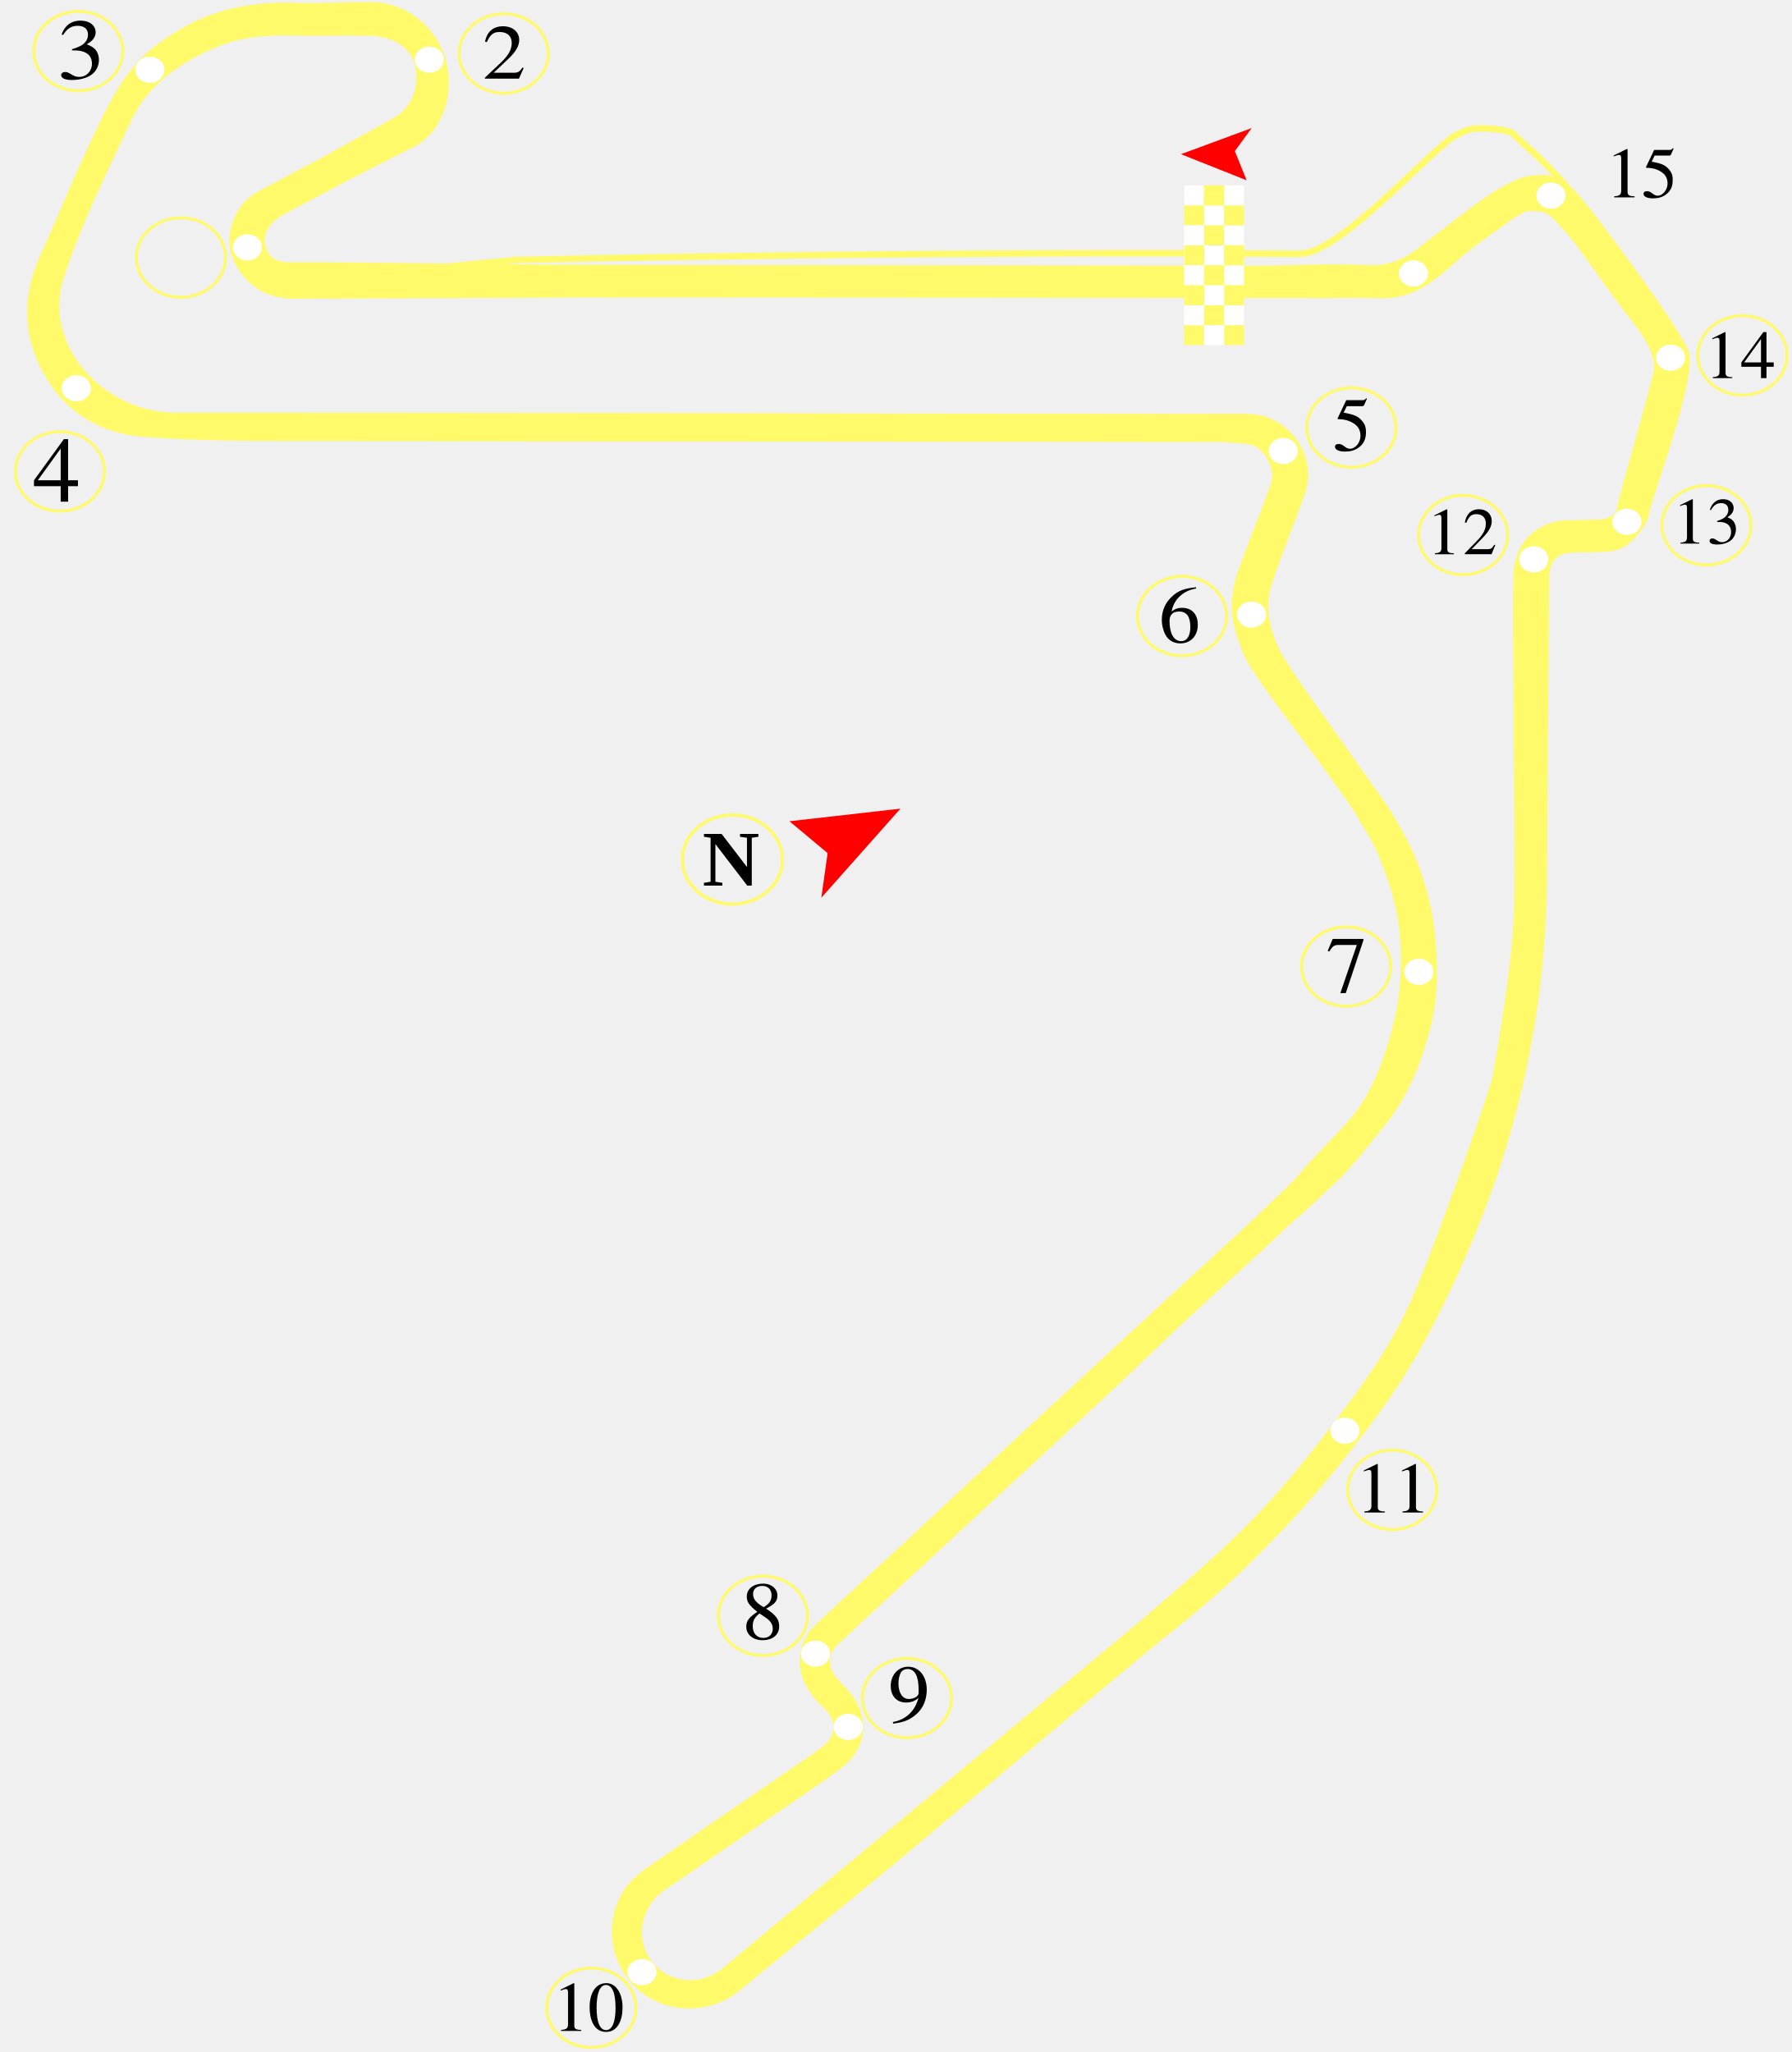
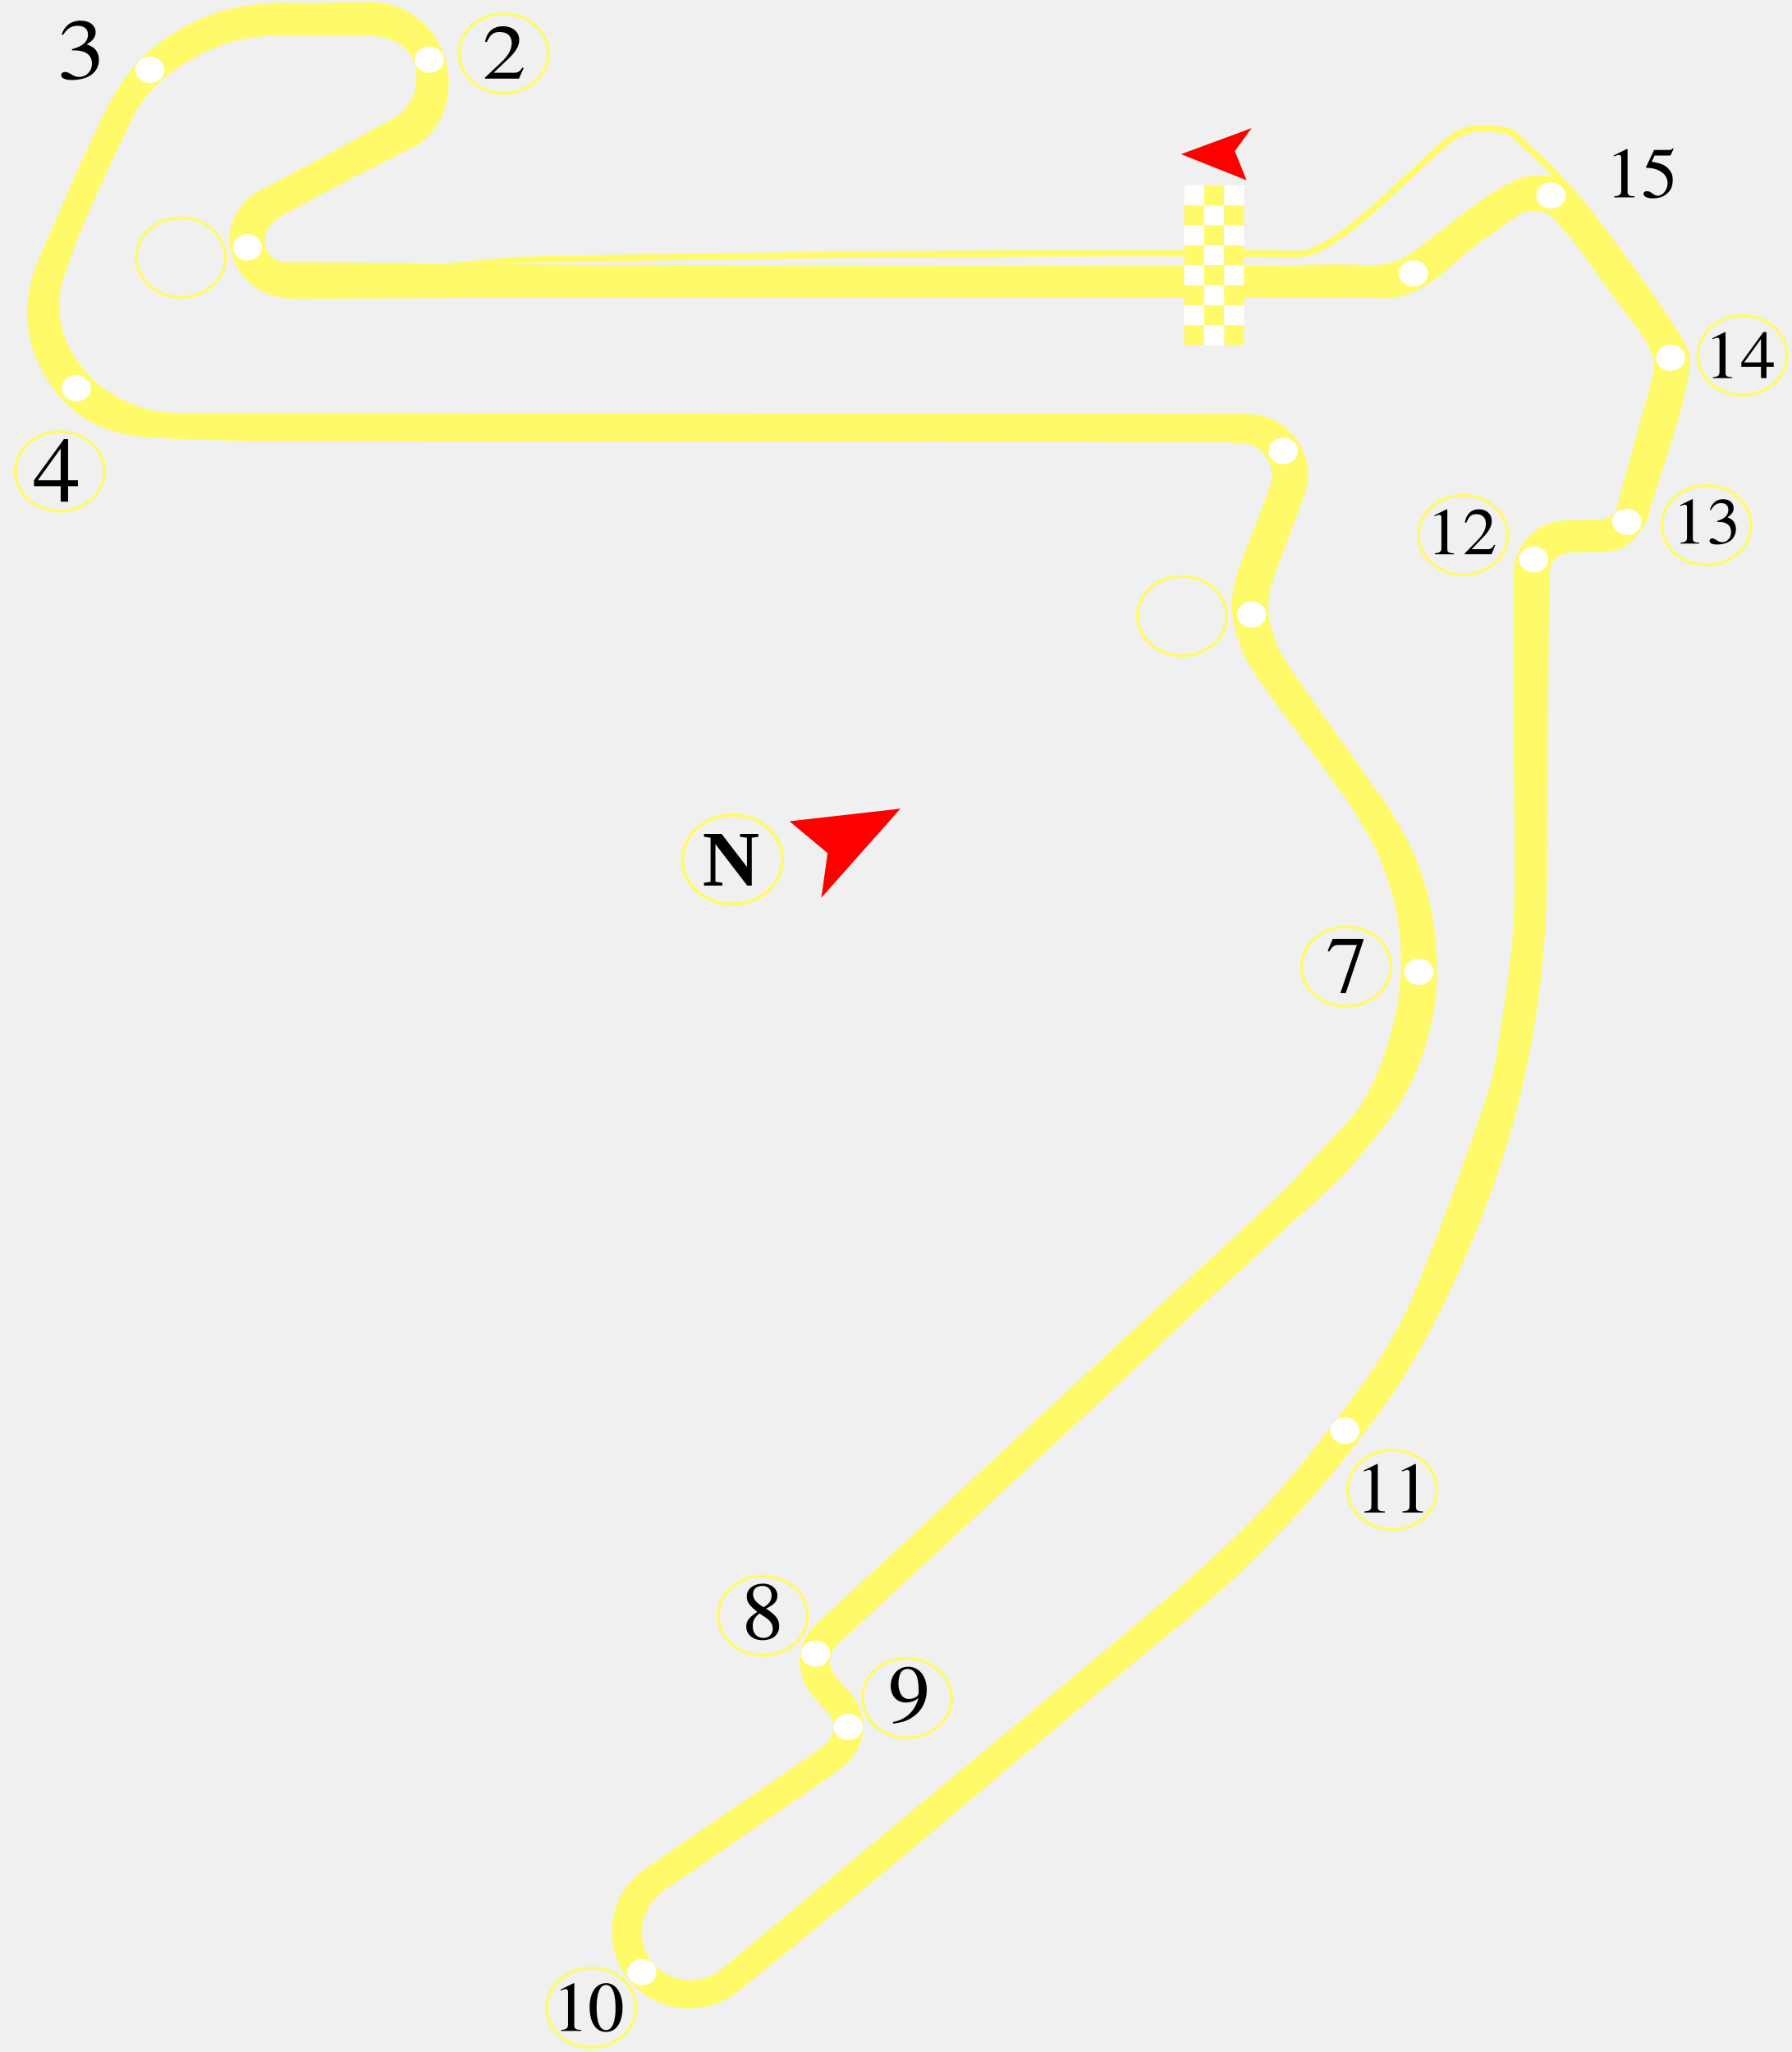
<svg xmlns="http://www.w3.org/2000/svg" width="230.373mm" height="263.863mm" viewBox="0 0 230.373 263.863" version="1.1" id="svg1" xml:space="preserve">
  <defs id="defs1" />
  <g id="layer1" transform="translate(58.30594,94.57387)">
    <g id="g34" transform="matrix(1.914917,0,0,1.914917,-92.89046,-26.63857)">
      <path style="font-size:4.237px;fill:#ff0000;stroke:none;stroke-width:1.027;stroke-dasharray:none" d="m 77.123,19.48 -5.233,6.073 0.416,-3.043 -2.525,-2.172 z" id="path22" transform="matrix(1.015067,0,0,0.9851566,0.2338607,-0.3661521)" />
      <g id="g33" transform="matrix(0.5863315,0,0,0.5863315,1.79094,31.65331)">
        <path style="font-weight:bold;font-size:9.033px;font-family:'Nimbus Roman No9 L';-inkscape-font-specification:'Nimbus Roman No9 L Bold';stroke-width:2.266" d="m 113.285,-18.544 -0.794,-0.115 v -0.322 h 2.104 v 0.322 l -0.759,0.115 v 5.478 h -0.516 l -3.648,-4.755 v 4.314 l 0.794,0.119 v 0.322 h -2.104 v -0.322 l 0.759,-0.119 v -5.037 l -0.759,-0.115 v -0.322 h 2.025 l 2.898,3.78 z" id="text33" />
        <ellipse style="fill:none;stroke:#fffa69;stroke-width:0.371;stroke-dasharray:none" id="ellipse33" cx="111.623" cy="-16.05" rx="5.731" ry="5.105" />
      </g>
    </g>
    <g id="layer1-5" transform="translate(-193.3339,-234.0117)" />
    <path id="path1" d="m -7.644,-79.433 c 2.471,-1.427 3.334,-4.38 2.671,-6.801 -0.468,-1.71 -1.793,-2.882 -3.409,-3.34 -0.836,-0.237 -1.375,-0.362 -2.157,-0.387 -2.941,-0.094 -6.631,0.023 -9.945,-0.044 -3.31,-0.066 -6.585,0.124 -9.683,1.374 -4.68,1.889 -9.068,4.85 -11.197,9.41 -3.029,6.489 -6.492,13.367 -8.771,20.479 -2.755,8.599 5.226,17.239 14.425,17.242 8.596,0.003 17.192,7.59e-4 25.788,0.007 11.883,0.009 23.765,0.019 35.648,0.037 11.56,0.017 23.121,0.049 34.681,0.065 13.878,0.019 27.755,0.027 41.632,0.042 5.345,0.006 9.181,5.362 7.39,10.38 -1.293,3.623 -2.734,7.194 -4.003,10.825 -1.125,3.219 -0.74,5.297 0.449,8.479 0.797,2.133 6.832,10.185 11.194,16.487 1.298,1.876 2.686,3.65 3.865,5.622 1.004,1.679 2.303,3.993 3.098,6.145 1.027,2.776 1.815,5.679 2.123,8.623 0.405,3.876 0.506,7.891 -0.385,11.685 -1.116,4.75 -2.96,9.467 -6.081,13.314 -1.097,1.287 -4.197,5.489 -6.53,7.518 -0.325,0.32 -2.684,2.55 -3.736,3.488 -0.637,0.568 -1.741,1.487 -2.311,2.037 -3.856,3.717 -7.28,6.698 -11.213,10.337 -4.382,4.053 -8.236,7.877 -12.615,11.933 -3.629,3.361 -7.267,6.713 -10.897,10.072 -4.402,4.073 -8.802,8.149 -13.202,12.224 -3.262,3.021 -6.533,6.033 -9.782,9.068 -1.264,1.181 -1.313,2.944 -0.168,4.265 0.46,0.531 0.934,1.053 1.422,1.559 2.337,2.422 2.739,5.961 0.695,8.6 -0.921,1.19 -2.289,2.068 -3.547,2.956 -3.182,2.247 -6.418,4.415 -9.629,6.621 -3.645,2.504 -7.255,5.059 -10.936,7.509 -3.087,2.055 -3.983,6.175 -1.863,9.102 2.125,2.934 6.327,3.426 9.197,1.048 4.661,-3.862 9.303,-7.746 13.959,-11.614 7.131,-5.925 14.266,-11.846 21.401,-17.766 1.315,-1.092 17.442,-14.511 18.046,-15.027 12.737,-10.868 16.914,-14.524 27.301,-28.521 4.212,-5.676 6.599,-9.929 8.371,-14.192 3.954,-9.513 9.703,-26.226 9.94,-27.543 0.586,-3.258 2.647,-14.92 2.786,-21.946 0.167,-8.418 -0.095,-16.621 -0.069,-25.042 0.018,-5.78 -0.169,-11.951 -0.021,-17.678 0.036,-1.399 0.555,-3.005 1.382,-4.134 1.134,-1.549 3.103,-2.694 5.443,-2.741 1.29,-0.026 2.756,-0.066 4.046,-0.1 1.072,-0.029 1.495,-0.31 1.905,-0.581 0.208,-0.138 0.537,-0.579 0.533,-0.87 -0.01,-0.775 4.854,-17.323 4.807,-18.148 -0.164,-2.875 -2.42,-5.26 -4.047,-7.431 -2.81,-3.751 -5.142,-7.24 -6.601,-9.041 0,0 -1.731,-2.092 -2.759,-3.007 -0.868,-0.772 -2.942,-0.646 -3.193,-0.521 -0.931,0.468 -1.646,0.949 -2.557,1.597 -0.627,0.446 -1.354,0.967 -2.278,1.631 -0.582,0.418 -1.326,0.97 -2.067,1.532 -3.058,2.319 -6.285,6.557 -11.678,6.357 -2.14,-0.079 -4.284,-0.007 -6.426,-0.009 -15.316,-0.017 -30.632,-0.035 -45.948,-0.048 -14.053,-0.011 -28.105,-0.013 -42.158,-0.025 -14.377,-0.013 -30.813,0.127 -45.19,0.153 -3.59,0.006 -6.436,-1.777 -7.888,-5.192 -1.228,-2.886 0.262,-6.937 3.009,-8.433 2.763,-1.504 5.552,-2.96 8.33,-4.437 m 3.718,2.715 c -2.854,1.518 -5.525,2.945 -8.382,4.459 -1.729,0.916 -2.887,2.302 -2.473,4.04 0.375,1.571 1.335,2.171 3.189,2.169 12.528,-0.016 27.115,0.328 39.643,0.332 13.585,0.004 27.17,0.042 40.755,0.06 14.553,0.019 29.106,0.036 43.659,0.047 4.987,0.004 9.485,-0.312 14.471,-0.071 4.199,0.203 6.279,-2.053 8.29,-3.58 4.028,-3.059 6.204,-4.832 8.36,-6.088 1.065,-0.62 2.865,-1.779 4.71,-1.861 1.349,-0.06 2.309,-0.488 4.973,1.645 1.258,1.007 14.718,18.872 15.052,21.4 0.552,4.19 -4.596,17.569 -5.216,20.535 -0.325,1.554 -2.003,3.341 -2.718,3.845 -0.977,0.69 -1.739,0.985 -3.89,1.007 -1.027,0.011 -2.054,0.03 -3.082,0.044 -2.053,0.03 -3.107,1.084 -3.129,3.165 -0.036,3.491 -0.059,6.983 -0.085,10.475 -0.069,9.154 -0.167,18.307 -0.196,27.461 -0.027,8.544 -0.897,16.992 -2.669,25.348 -1.322,6.23 -3.152,12.351 -5.413,18.258 -1.291,3.373 -2.671,6.634 -4.233,9.936 -3.261,6.895 -6.004,11.412 -8.646,15.123 -1.29,1.813 -6.347,8.831 -12.427,15.279 -2.643,2.803 -5.355,5.526 -7.849,7.794 -3.364,3.06 -6.237,5.313 -7.107,6.004 -5.012,3.98 -28.443,23.859 -35.598,29.802 -6.48,5.382 -13.442,10.966 -19.946,16.319 -3.836,3.158 -9.603,2.967 -13.179,-0.348 -2.642,-2.45 -3.681,-6.056 -2.948,-9.4 0.277,-1.263 0.793,-2.491 1.598,-3.592 1.014,-1.385 2.427,-2.316 3.806,-3.263 3.284,-2.253 6.416,-4.429 9.699,-6.684 3.21,-2.206 6.604,-4.505 9.814,-6.711 0.771,-0.53 1.474,-1.012 2.195,-1.606 1.543,-1.271 1.522,-3.184 0.081,-4.61 -1.306,-1.292 -2.543,-2.586 -3.009,-4.415 -0.627,-2.459 -0.008,-4.752 1.817,-6.48 3.675,-3.481 7.468,-6.912 11.184,-10.349 5.498,-5.086 10.661,-9.97 16.161,-15.054 5.887,-5.441 11.155,-10.334 17.042,-15.774 3.424,-3.164 8.174,-7.478 11.479,-10.575 0.935,-0.876 1.963,-1.871 2.752,-2.611 1.124,-1.053 2.845,-2.676 3.289,-3.25 1.715,-2.213 5.152,-5.38 7.23,-7.937 2.51,-3.089 4.244,-7.911 5.253,-12.233 0.883,-3.783 1.043,-7.776 0.619,-11.637 -0.353,-3.217 -1.383,-6.357 -2.607,-9.354 -0.8,-1.959 -1.42,-2.79 -3.066,-5.561 -0.809,-1.362 -1.881,-2.74 -3.065,-4.43 -3.379,-4.825 -10.127,-13.223 -11.277,-16.04 -1.805,-4.421 -2.079,-6.905 -0.419,-11.473 1.273,-3.506 2.634,-6.75 3.877,-10.266 0.6,-1.697 -0.142,-3.063 -0.935,-4.088 -0.549,-0.711 -1.276,-1.162 -2.521,-1.218 -1.113,-0.05 -1.733,-0.215 -2.848,-0.216 -15.785,-0.017 -31.57,-0.037 -47.355,-0.05 -13.086,-0.012 -26.172,-0.012 -39.257,-0.026 -12.527,-0.013 -25.055,-0.031 -37.582,-0.06 -4.107,-0.009 -10.289,-0.204 -14.373,-0.519 -4.996,-0.385 -9.226,-2.587 -12.043,-6.81 -3.477,-5.212 -3.843,-10.801 -1.26,-16.51 2.117,-4.679 4.128,-9.634 6.313,-14.279 1.469,-3.122 3.184,-6.91 5.413,-9.668 1.766,-2.185 3.415,-3.367 5.801,-4.858 4.678,-2.923 9.8,-3.857 15.241,-3.689 3.337,0.104 6.683,-0.121 10.023,-0.081 4.066,0.049 7.844,2.934 9.158,6.846 1.315,3.916 0.373,8.573 -2.792,11.049 -0.366,0.286 -0.804,0.59 -1.384,0.832" style="fill:#fffa69;fill-opacity:1;fill-rule:nonzero;stroke:none;stroke-width:0.353" />
    <g id="text20" style="font-size:4.237px;stroke-width:0.353" transform="matrix(1.015067,0,0,0.9851566,0.2338608,-0.3661525)">
      <path style="fill:#ff0000;stroke:none;stroke-width:1.245;stroke-dasharray:none" d="m 91.915,-75.502 8.958,-3.407 -2.133,3.006 1.493,3.808 z" id="path21" />
      <path style="font-size:15.184px;font-family:STIX;stroke-width:0.249" d="m 41.024,116.653 c 0,-0.856 -0.343,-1.434 -1.659,-2.312 1.06,-0.567 1.434,-0.931 1.434,-1.734 0,-0.835 -0.739,-1.531 -1.798,-1.531 -1.188,0 -2.077,0.642 -2.077,1.67 0,0.696 0.225,1.103 1.327,2.012 -1.145,0.803 -1.392,1.22 -1.392,1.959 0,1.006 0.846,1.745 2.055,1.745 1.285,0 2.109,-0.706 2.109,-1.809 z m -0.963,-4.046 c 0,0.664 -0.278,1.113 -1.006,1.541 -0.942,-0.557 -1.338,-1.049 -1.338,-1.713 0,-0.664 0.46,-1.06 1.177,-1.06 0.728,0 1.167,0.492 1.167,1.231 z m -0.899,2.794 c 0.728,0.492 1.049,0.921 1.049,1.584 0,0.696 -0.482,1.177 -1.177,1.177 -0.814,0 -1.359,-0.557 -1.359,-1.541 0,-0.696 0.225,-1.135 0.856,-1.649 z" id="path8" />
      <path style="font-size:15.184px;font-family:STIX;stroke-width:0.247" d="m 55.461,129.35 c 1.383,-0.192 2.075,-0.447 2.98,-1.266 0.851,-0.777 1.277,-1.937 1.277,-3.16 0,-0.894 -0.255,-1.66 -0.681,-2.192 -0.415,-0.511 -0.99,-0.809 -1.671,-0.809 -1.266,0 -2.213,1.075 -2.213,2.511 0,1.298 0.766,2.16 1.915,2.16 0.628,0 1.139,-0.16 1.596,-0.607 -0.426,1.745 -1.617,2.862 -3.235,3.15 z m 3.224,-4.012 c 0,0.564 -0.777,0.798 -1.245,0.798 -0.798,0 -1.309,-0.798 -1.309,-2.064 0,-0.575 0.16,-1.202 0.372,-1.49 0.181,-0.234 0.458,-0.362 0.777,-0.362 0.926,0 1.405,0.915 1.405,2.703 z" id="path9" />
      <path style="font-size:15.184px;font-family:STIX;stroke-width:0.215" d="m 15.951,169.464 v -0.138 c -0.692,0 -0.877,-0.166 -0.877,-0.563 v -5.51 l -0.083,-0.028 -1.652,0.84 v 0.129 l 0.249,-0.092 c 0.166,-0.065 0.323,-0.111 0.415,-0.111 0.194,0 0.277,0.138 0.277,0.452 v 4.144 c 0,0.508 -0.194,0.701 -0.877,0.738 v 0.138 z m 5.233,-3.046 c 0,-1.892 -0.84,-3.193 -2.049,-3.193 -1.486,0 -2.123,1.504 -2.123,3.138 0,1.514 0.508,3.23 2.086,3.23 1.504,0 2.086,-1.587 2.086,-3.175 z m -0.886,0.046 c 0,1.827 -0.415,2.889 -1.2,2.889 -0.794,0 -1.2,-1.052 -1.2,-2.926 0,-1.874 0.415,-2.963 1.181,-2.963 0.812,0 1.218,1.08 1.218,3 z" id="path10" />
      <path style="font-size:15.184px;font-family:STIX;stroke-width:0.202" d="m 126.481,-23.285 v -0.13 c -0.651,0 -0.825,-0.156 -0.825,-0.53 v -5.185 l -0.078,-0.026 -1.555,0.79 v 0.122 l 0.234,-0.087 c 0.156,-0.061 0.304,-0.104 0.391,-0.104 0.182,0 0.261,0.13 0.261,0.426 v 3.899 c 0,0.478 -0.182,0.66 -0.825,0.695 v 0.13 z m 5.246,-1.19 -0.122,-0.052 c -0.287,0.486 -0.469,0.582 -0.834,0.582 h -2.032 l 1.433,-1.529 c 0.773,-0.816 1.112,-1.468 1.112,-2.154 0,-0.86 -0.625,-1.529 -1.607,-1.529 -1.068,0 -1.624,0.712 -1.806,1.728 l 0.182,0.043 c 0.347,-0.851 0.651,-1.129 1.277,-1.129 0.738,0 1.207,0.434 1.207,1.225 0,0.738 -0.313,1.398 -1.129,2.258 l -1.546,1.641 v 0.104 h 3.396 z" id="path12" />
      <path style="font-size:15.184px;font-family:STIX;stroke-width:0.199" d="m 157.568,-24.675 v -0.129 c -0.643,0 -0.815,-0.154 -0.815,-0.523 v -5.119 l -0.077,-0.026 -1.535,0.78 v 0.12 l 0.231,-0.086 c 0.154,-0.06 0.3,-0.103 0.386,-0.103 0.18,0 0.257,0.129 0.257,0.42 v 3.85 c 0,0.472 -0.18,0.652 -0.815,0.686 v 0.129 z m 1.475,-4.373 c 0.352,-0.634 0.746,-0.909 1.277,-0.909 0.566,0 0.926,0.292 0.926,0.875 0,0.523 -0.274,0.909 -0.694,1.149 -0.171,0.103 -0.394,0.197 -0.72,0.309 v 0.12 c 0.489,0 0.686,0.026 0.875,0.086 0.592,0.171 0.892,0.592 0.892,1.243 0,0.729 -0.48,1.312 -1.115,1.312 -0.24,0 -0.42,-0.043 -0.737,-0.266 -0.24,-0.171 -0.377,-0.223 -0.523,-0.223 -0.197,0 -0.352,0.129 -0.352,0.309 0,0.309 0.334,0.489 0.96,0.489 0.763,0 1.578,-0.249 1.989,-0.797 0.249,-0.326 0.394,-0.746 0.394,-1.2 0,-0.446 -0.137,-0.84 -0.377,-1.106 -0.18,-0.189 -0.334,-0.292 -0.712,-0.454 0.574,-0.343 0.797,-0.772 0.797,-1.183 0,-0.703 -0.54,-1.175 -1.337,-1.175 -0.892,0 -1.432,0.574 -1.68,1.389 z" id="path13" />
      <path style="font-size:15.184px;font-family:STIX;stroke-width:0.207" d="m 161.742,-46.27 v -0.133 c -0.667,0 -0.845,-0.16 -0.845,-0.543 v -5.31 l -0.08,-0.027 -1.592,0.809 v 0.125 l 0.24,-0.089 c 0.16,-0.062 0.311,-0.107 0.4,-0.107 0.187,0 0.267,0.133 0.267,0.436 v 3.993 c 0,0.489 -0.187,0.676 -0.845,0.712 v 0.133 z m 5.256,-1.485 v -0.569 h -0.916 v -3.958 h -0.391 l -2.793,3.958 v 0.569 h 2.49 v 1.485 h 0.694 v -1.485 z m -1.61,-0.569 h -2.135 l 2.135,-3.051 z" id="path14" />
      <g id="g1">
        <path style="font-size:15.184px;font-family:STIX;stroke-width:0.245" d="m 115.029,27.099 v -0.169 h -3.893 l -0.633,1.551 0.19,0.095 c 0.443,-0.717 0.622,-0.865 1.234,-0.865 h 2.268 l -2.089,6.288 h 0.686 z" id="path7" />
        <ellipse style="fill:none;stroke:#fffa69;stroke-width:0.371;stroke-dasharray:none" id="ellipse23" cx="112.841" cy="30.533" rx="5.646" ry="5.182" />
      </g>
      <ellipse style="fill:none;stroke:#fffa69;stroke-width:0.371;stroke-dasharray:none" id="ellipse24" cx="38.967" cy="115.276" rx="5.646" ry="5.182" />
      <ellipse style="fill:none;stroke:#fffa69;stroke-width:0.371;stroke-dasharray:none" id="ellipse25" cx="57.213" cy="126.019" rx="5.646" ry="5.182" />
      <ellipse style="fill:none;stroke:#fffa69;stroke-width:0.371;stroke-dasharray:none" id="ellipse26" cx="17.235" cy="166.439" rx="5.646" ry="5.182" />
      <ellipse style="fill:none;stroke:#fffa69;stroke-width:0.371;stroke-dasharray:none" id="ellipse28" cx="127.656" cy="-25.79" rx="5.646" ry="5.182" />
      <ellipse style="fill:none;stroke:#fffa69;stroke-width:0.371;stroke-dasharray:none" id="ellipse29" cx="158.478" cy="-27.066" rx="5.646" ry="5.182" />
      <ellipse style="fill:none;stroke:#fffa69;stroke-width:0.371;stroke-dasharray:none" id="ellipse30" cx="163.04" cy="-49.238" rx="5.646" ry="5.182" />
      <path style="font-size:15.184px;font-family:STIX;stroke-width:0.218" d="m 117.74,101.796 v -0.141 c -0.704,0 -0.892,-0.169 -0.892,-0.572 v -5.603 l -0.085,-0.028 -1.68,0.854 v 0.131 l 0.253,-0.094 c 0.169,-0.066 0.328,-0.113 0.422,-0.113 0.197,0 0.282,0.141 0.282,0.46 v 4.214 c 0,0.516 -0.197,0.713 -0.892,0.751 v 0.141 z m 4.833,0 v -0.141 c -0.704,0 -0.892,-0.169 -0.892,-0.572 v -5.603 l -0.085,-0.028 -1.68,0.854 v 0.131 l 0.253,-0.094 c 0.169,-0.066 0.328,-0.113 0.422,-0.113 0.197,0 0.282,0.141 0.282,0.46 v 4.214 c 0,0.516 -0.197,0.713 -0.892,0.751 v 0.141 z" id="path11" />
      <ellipse style="fill:none;stroke:#fffa69;stroke-width:0.371;stroke-dasharray:none" id="ellipse27" cx="118.681" cy="98.831" rx="5.646" ry="5.182" />
      <path style="font-size:15.184px;font-family:STIX;stroke-width:0.217" d="m 149.374,-69.868 v -0.14 c -0.701,0 -0.888,-0.168 -0.888,-0.57 v -5.581 l -0.084,-0.028 -1.673,0.851 v 0.131 l 0.252,-0.093 c 0.168,-0.065 0.327,-0.112 0.421,-0.112 0.196,0 0.28,0.14 0.28,0.458 v 4.198 c 0,0.514 -0.196,0.71 -0.888,0.748 v 0.14 z m 4.945,-6.366 -0.084,-0.065 c -0.15,0.196 -0.234,0.243 -0.449,0.243 h -1.935 l -1.019,2.216 c 0,0 -0.009,0.028 -0.009,0.047 0,0.056 0.028,0.075 0.112,0.075 0.897,0 1.552,0.299 1.991,0.654 0.421,0.337 0.626,0.804 0.626,1.402 0,0.804 -0.608,1.58 -1.262,1.58 -0.187,0 -0.402,-0.084 -0.664,-0.299 -0.299,-0.243 -0.477,-0.29 -0.692,-0.29 -0.262,0 -0.421,0.122 -0.421,0.355 0,0.355 0.486,0.58 1.187,0.58 0.636,0 1.15,-0.14 1.589,-0.458 0.636,-0.467 0.916,-1.047 0.916,-1.945 0,-0.495 -0.084,-0.851 -0.327,-1.187 -0.533,-0.739 -1,-0.944 -2.337,-1.197 l 0.374,-0.795 h 1.814 c 0.15,0 0.224,-0.056 0.252,-0.122 z" id="path15" />
      <ellipse style="fill:none;stroke:#fffa69;stroke-width:0.371;stroke-dasharray:none" id="path18" cx="-34.755" cy="-62.012" rx="5.646" ry="5.182" />
-       <ellipse style="fill:none;stroke:#fffa69;stroke-width:0.371;stroke-dasharray:none" id="ellipse19" cx="-47.755" cy="-88.96" rx="5.646" ry="5.182" />
-       <path style="font-size:15.184px;font-family:STIX;stroke-width:0.231" d="m 115.47,-43.582 -0.089,-0.069 c -0.159,0.208 -0.248,0.258 -0.476,0.258 h -2.055 l -1.082,2.352 c 0,0 -0.01,0.03 -0.01,0.05 0,0.06 0.03,0.079 0.119,0.079 0.953,0 1.648,0.318 2.114,0.695 0.447,0.357 0.665,0.854 0.665,1.489 0,0.854 -0.645,1.677 -1.34,1.677 -0.199,0 -0.427,-0.089 -0.705,-0.318 -0.318,-0.258 -0.506,-0.308 -0.734,-0.308 -0.278,0 -0.447,0.129 -0.447,0.377 0,0.377 0.516,0.615 1.261,0.615 0.675,0 1.221,-0.149 1.687,-0.486 0.675,-0.496 0.973,-1.112 0.973,-2.065 0,-0.526 -0.089,-0.903 -0.347,-1.261 -0.566,-0.784 -1.062,-1.002 -2.481,-1.27 l 0.397,-0.844 h 1.926 c 0.159,0 0.238,-0.06 0.268,-0.129 z" id="path5" />
-       <ellipse style="fill:none;stroke:#fffa69;stroke-width:0.371;stroke-dasharray:none" id="ellipse21" cx="113.507" cy="-39.821" rx="5.646" ry="5.182" />
-       <path style="font-size:15.184px;font-family:STIX;stroke-width:0.244" d="m 93.818,-18.977 c -1.449,0.158 -2.279,0.41 -3.182,1.355 -0.746,0.767 -1.145,1.764 -1.145,2.898 0,0.735 0.2,1.481 0.494,2.016 0.368,0.672 1.029,1.061 1.859,1.061 0.693,0 1.281,-0.284 1.67,-0.767 0.347,-0.42 0.536,-1.008 0.536,-1.68 0,-1.355 -0.756,-2.195 -1.985,-2.195 -0.462,0 -0.819,0.074 -1.334,0.473 0.284,-1.586 1.46,-2.72 3.108,-2.993 z m -0.714,5.208 c 0,1.071 -0.389,1.827 -1.145,1.827 -0.987,0 -1.491,-1.05 -1.491,-2.646 0,-0.966 0.62,-1.218 1.218,-1.218 0.977,0 1.418,0.693 1.418,2.037 z" id="path6" />
      <ellipse style="fill:none;stroke:#fffa69;stroke-width:0.371;stroke-dasharray:none" id="ellipse22" cx="92.056" cy="-15.209" rx="5.646" ry="5.182" />
      <path style="font-size:15.184px;font-family:STIX;stroke-width:0.273" d="m -49.675,-91.07 c 0.502,-0.831 1.066,-1.19 1.826,-1.19 0.809,0 1.323,0.382 1.323,1.145 0,0.685 -0.392,1.19 -0.993,1.505 -0.245,0.135 -0.564,0.258 -1.029,0.404 v 0.157 c 0.699,0 0.98,0.034 1.25,0.112 0.846,0.225 1.274,0.775 1.274,1.628 0,0.954 -0.686,1.718 -1.593,1.718 -0.343,0 -0.6,-0.056 -1.054,-0.348 -0.343,-0.225 -0.539,-0.292 -0.748,-0.292 -0.282,0 -0.502,0.168 -0.502,0.404 0,0.404 0.478,0.64 1.373,0.64 1.091,0 2.255,-0.326 2.843,-1.044 0.355,-0.427 0.564,-0.977 0.564,-1.572 0,-0.584 -0.196,-1.1 -0.539,-1.448 -0.257,-0.247 -0.478,-0.382 -1.017,-0.595 0.821,-0.449 1.14,-1.011 1.14,-1.55 0,-0.921 -0.772,-1.538 -1.912,-1.538 -1.274,0 -2.047,0.752 -2.402,1.819 z" id="path16" />
      <ellipse style="font-size:4.237px;fill:none;stroke:#fffa69;stroke-width:0.371;stroke-dasharray:none" id="ellipse18" cx="6.133" cy="-88.645" rx="5.646" ry="5.182" />
      <path style="font-size:15.184px;font-family:STIX;stroke-width:0.246" d="m 8.659,-86.75 -0.154,-0.061 c -0.364,0.566 -0.596,0.677 -1.059,0.677 H 4.864 l 1.82,-1.779 c 0.982,-0.95 1.412,-1.708 1.412,-2.507 0,-1.001 -0.794,-1.779 -2.041,-1.779 -1.357,0 -2.063,0.829 -2.294,2.011 l 0.232,0.051 c 0.441,-0.991 0.827,-1.314 1.622,-1.314 0.938,0 1.533,0.505 1.533,1.425 0,0.859 -0.397,1.627 -1.434,2.628 l -1.964,1.91 v 0.121 h 4.313 z" id="path3" />
      <ellipse style="font-size:4.237px;fill:none;stroke:#fffa69;stroke-width:0.371;stroke-dasharray:none" id="ellipse20" cx="-50.083" cy="-34.095" rx="5.646" ry="5.182" />
      <path style="font-size:15.184px;font-family:STIX;stroke-width:0.281" d="m -47.8,-32.164 v -0.773 h -1.244 v -5.373 h -0.531 l -3.791,5.373 v 0.773 h 3.381 v 2.016 h 0.942 v -2.016 z m -2.185,-0.773 h -2.898 l 2.898,-4.142 z" id="path4" />
      <ellipse style="fill:#ffffff;stroke-width:0.199" id="path19" cx="-26.338" cy="-63.343" rx="1.843" ry="1.709" />
      <ellipse style="fill:#ffffff;stroke-width:0.199" id="ellipse34" cx="-3.299" cy="-87.841" rx="1.843" ry="1.709" />
      <ellipse style="fill:#ffffff;stroke-width:0.199" id="ellipse35" cx="-38.687" cy="-86.512" rx="1.843" ry="1.709" />
      <ellipse style="fill:#ffffff;stroke-width:0.199" id="ellipse36" cx="-48.005" cy="-44.95" rx="1.843" ry="1.709" />
      <ellipse style="fill:#ffffff;stroke-width:0.199" id="ellipse37" cx="104.87" cy="-36.759" rx="1.843" ry="1.709" />
      <ellipse style="fill:#ffffff;stroke-width:0.199" id="ellipse38" cx="100.862" cy="-15.408" rx="1.843" ry="1.709" />
      <ellipse style="fill:#ffffff;stroke-width:0.199" id="ellipse41" cx="45.629" cy="120.22" rx="1.843" ry="1.709" />
      <ellipse style="fill:#ffffff;stroke-width:0.199" id="ellipse42" cx="49.765" cy="129.783" rx="1.843" ry="1.709" />
      <ellipse style="fill:#ffffff;stroke-width:0.199" id="ellipse43" cx="23.638" cy="161.79" rx="1.843" ry="1.709" />
      <ellipse style="fill:#ffffff;stroke-width:0.199" id="ellipse46" cx="112.685" cy="91.123" rx="1.843" ry="1.709" />
      <ellipse style="fill:#ffffff;stroke-width:0.199" id="ellipse47" cx="136.6" cy="-22.616" rx="1.843" ry="1.709" />
      <ellipse style="fill:#ffffff;stroke-width:0.199" id="ellipse48" cx="148.395" cy="-27.518" rx="1.843" ry="1.709" />
      <ellipse style="fill:#ffffff;stroke-width:0.199" id="ellipse1" cx="122.041" cy="31.223" rx="1.843" ry="1.709" />
      <ellipse style="fill:#ffffff;stroke-width:0.199" id="ellipse2" cx="153.934" cy="-48.936" rx="1.843" ry="1.709" />
      <path style="font-size:4.237px;fill:none;stroke:#fffa69;stroke-width:0.837;stroke-dasharray:none" d="m 149.726,-55.406 c 0,0 -2.995,-2.189 -3.073,-3.744 -0.097,-1.954 -0.031,-4.212 -1.754,-6.892 -1.22,-1.897 -3.353,-4.301 -4.598,-5.746 -3.172,-3.68 -5.259,-5.216 -6.357,-6.424 -0.473,-0.521 -4.134,-0.867 -5.43,-0.514 -1.45,0.394 -2.546,1.242 -3.097,1.729 -5.046,4.464 -14.032,14.534 -18.501,14.498 -48.575,-0.391 -99.25,0.804 -99.25,0.804 l -30.817,3.084 132.038,0.19 9.054,0.291 20.627,-12.373 z" id="path20" />
      <ellipse style="fill:#ffffff;stroke-width:0.199" id="ellipse4" cx="121.361" cy="-59.934" rx="1.843" ry="1.709" />
      <ellipse style="fill:#ffffff;stroke-width:0.199" id="ellipse3" cx="138.778" cy="-70.094" rx="1.843" ry="1.709" />
    </g>
    <g id="g20">
      <path id="path33" d="m 93.909,-50.199 c 0.866,0 1.731,0 2.597,0" style="fill:#ffffff;fill-opacity:1;fill-rule:nonzero;stroke:none;stroke-width:0.353" />
      <path id="path34" d="m 101.637,-65.599 v 2.588 c -0.026,-0.006 -0.053,-0.016 -0.079,-0.016 -0.792,-0.002 -1.584,-0.004 -2.376,-0.003 -0.031,0 -0.063,0.015 -0.093,0.023 v 2.546 l 0.005,-0.005 c -0.865,0.002 -1.73,0.005 -2.595,0.007 v -2.598 c 0.073,0.009 0.147,0.024 0.22,0.024 0.643,0.002 1.286,0.001 1.929,7.06e-4 H 99.056 v -2.561 h -2.558 c 0.003,-0.851 -0.003,-1.683 -5.35e-4,-2.534 l 0.009,-0.026 c 0.074,-0.006 0.141,-0.003 0.215,-0.003 0.689,-0.001 1.378,-7.05e-4 2.067,-7.05e-4 h 0.27 c 0.005,-0.084 0.012,-0.144 0.012,-0.203 7.05e-4,-0.498 -0.003,-0.996 3.53e-4,-1.494 0.002,-0.292 0.012,-0.585 0.018,-0.877 h 2.547 v 2.587 h -2.549 v 2.547 z" style="fill:#ffffff;fill-opacity:1;fill-rule:nonzero;stroke:none;stroke-width:0.353" />
      <path id="path35" d="m 93.954,-69.575 c -0.003,-0.389 0.006,-0.774 -3.1e-5,-1.163 h 2.547 c -0.001,0.864 -0.002,1.728 -0.003,2.592 l 0.006,-0.006 -2.55,0.005" style="fill:#ffffff;fill-opacity:1;fill-rule:nonzero;stroke:none;stroke-width:0.35" />
      <path id="path36" d="m 101.637,-55.331 v 2.588 c -0.278,-0.004 -0.557,-0.012 -0.835,-0.011 -0.57,0.002 -1.141,0.009 -1.712,0.014 -0.006,-0.552 -0.015,-1.103 -0.016,-1.656 -7.06e-4,-0.313 0.011,-0.626 0.017,-0.939 0.849,0.001 1.697,0.003 2.546,0.004" style="fill:#ffffff;fill-opacity:1;fill-rule:nonzero;stroke:none;stroke-width:0.353" />
      <path id="path37" d="m 101.637,-60.465 v 2.588 c -0.776,-0.005 -1.552,-0.009 -2.327,-0.016 -0.073,-3.53e-4 -0.147,-0.015 -0.22,-0.023 -0.006,-0.592 -0.014,-1.185 -0.016,-1.777 -7.06e-4,-0.258 0.013,-0.516 0.02,-0.774 l -0.005,0.005 z" style="fill:#ffffff;fill-opacity:1;fill-rule:nonzero;stroke:none;stroke-width:0.353" />
      <path id="path38" d="m 99.09,-50.2 2.546,0.003" style="fill:#ffffff;fill-opacity:1;fill-rule:nonzero;stroke:none;stroke-width:0.353" />
      <path id="path39" d="m 101.637,-60.465 -2.548,0.003 v -2.546 c 0.03,-0.008 0.061,-0.023 0.093,-0.023 0.792,0 1.584,0.001 2.376,0.003 0.026,3.52e-4 0.053,0.011 0.079,0.016 z" style="fill:#fffa69;fill-opacity:1;fill-rule:nonzero;stroke:none;stroke-width:0.353" />
      <path id="path40" d="m 99.09,-57.916 c 0.073,0.008 0.147,0.022 0.22,0.023 0.776,0.007 1.551,0.011 2.327,0.016 v 2.546 c -0.849,-0.001 -1.697,-0.002 -2.546,-0.003 l 0.004,0.006 c -0.006,-0.367 -0.018,-0.735 -0.018,-1.102 7.06e-4,-0.498 0.011,-0.996 0.017,-1.493 0,0 -0.005,0.007 -0.005,0.007" style="fill:#fffa69;fill-opacity:1;fill-rule:nonzero;stroke:none;stroke-width:0.353" />
      <path id="path41" d="m 101.637,-50.197 -2.546,-0.003 0.004,0.006 c -0.006,-0.299 -0.019,-0.598 -0.018,-0.897 0.001,-0.551 0.011,-1.103 0.017,-1.654 l -0.004,0.005 c 0.57,-0.005 1.141,-0.012 1.712,-0.014 0.278,-0.001 0.557,0.007 0.835,0.011 z" style="fill:#fffa69;fill-opacity:1;fill-rule:nonzero;stroke:none;stroke-width:0.353" />
      <path id="path42" d="m 101.637,-65.599 h -2.549 v -2.547 h 2.549 z" style="fill:#fffa69;fill-opacity:1;fill-rule:nonzero;stroke:none;stroke-width:0.353" />
      <path id="path43" d="m 96.506,-50.199 -0.006,0.005 c 0.865,0 1.73,0 2.595,0 l -0.004,-0.006" style="fill:#fffa69;fill-opacity:1;fill-rule:nonzero;stroke:none;stroke-width:0.353" />
      <path id="path44" d="m 96.506,-50.199 c -0.866,0 -1.731,0 -2.597,0 0,0 0.008,0.005 0.008,0.005 0.007,-0.081 0.019,-0.162 0.019,-0.243 0.001,-0.69 0.001,-1.379 7.06e-4,-2.069 v -0.249 c 0.3,0 0.565,-0.001 0.83,3.53e-4 0.58,0.004 1.159,0.009 1.739,0.014 l -0.006,-0.006 c -3.53e-4,0.851 -3.53e-4,1.701 -3.53e-4,2.552 z" style="fill:#fffa69;fill-opacity:1;fill-rule:nonzero;stroke:none;stroke-width:0.353" />
      <path id="path45" d="m 93.917,-50.194 -0.008,-0.005" style="fill:#fffa69;fill-opacity:1;fill-rule:nonzero;stroke:none;stroke-width:0.353" />
      <path id="path46" d="m 99.094,-60.468 c -0.007,0.258 -0.021,0.516 -0.02,0.774 0.002,0.593 0.01,1.185 0.016,1.777 0,0 0.004,-0.007 0.004,-0.007 -0.06,0.009 -0.12,0.026 -0.18,0.026 -0.752,0.002 -1.505,0.002 -2.258,3.52e-4 -0.046,0 -0.092,-0.011 -0.151,-0.019 v -2.553 l -0.007,0.007 c 0.865,-0.002 1.73,-0.005 2.595,-0.007" style="fill:#fffa69;fill-opacity:1;fill-rule:nonzero;stroke:none;stroke-width:0.353" />
      <path id="path47" d="m 96.499,-65.595 h 2.557 v 2.561 c -0.139,0 -0.274,0 -0.409,0 -0.643,0 -1.286,0.001 -1.929,-7.06e-4 -0.073,0 -0.147,-0.016 -0.22,-0.024 l 0.007,0.008 c 0,-0.851 0,-1.701 0,-2.551 z" style="fill:#fffa69;fill-opacity:1;fill-rule:nonzero;stroke:none;stroke-width:0.353" />
      <path id="path48" d="m 93.935,-65.596 c 0.008,-0.401 0.019,-0.803 0.022,-1.205 0.004,-0.443 0.001,-0.886 0.001,-1.347 h 2.546 c -0.002,0.851 -0.005,1.702 -0.007,2.553 l 0.007,-0.007 c -0.858,3.53e-4 -1.717,3.53e-4 -2.575,7.05e-4 z" style="fill:#fffa69;fill-opacity:1;fill-rule:nonzero;stroke:none;stroke-width:0.351" />
      <path id="path49" d="m 96.498,-63.059 c 0,0.866 3.53e-4,1.732 3.53e-4,2.598 l 0.007,-0.007 h -2.553 l -0.004,-2.559 c 0.719,0 1.427,-9.68e-4 2.13,-0.003 0.142,-3.52e-4 0.285,-0.013 0.427,-0.02 z" style="fill:#fffa69;fill-opacity:1;fill-rule:nonzero;stroke:none;stroke-width:0.353" />
      <path id="path50" d="m 99.091,-55.334 c -0.006,0.313 -0.018,0.626 -0.017,0.939 0.001,0.552 0.01,1.103 0.016,1.656 0,0 0.004,-0.005 0.004,-0.005 -0.865,0 -1.729,-3.53e-4 -2.594,-3.53e-4 l 0.006,0.006 c -0.002,-0.865 -0.004,-1.729 -0.006,-2.594 0.865,0.002 1.73,0.004 2.595,0.006 z" style="fill:#fffa69;fill-opacity:1;fill-rule:nonzero;stroke:none;stroke-width:0.353" />
      <path id="path51" d="m 93.911,-65.601 c 0.865,0 1.73,-3.53e-4 2.594,-3.53e-4 0,0.85 0,1.701 0,2.551 -0.142,0.007 -0.285,0.02 -0.427,0.02 -0.703,0.002 -1.407,0.001 -2.126,0.001 v 2.562 h 2.553 v 2.553 c 0.059,0.008 0.105,0.019 0.151,0.019 0.753,0.001 1.505,0.001 2.258,-3.53e-4 0.06,0 0.12,-0.017 0.18,-0.026 -0.006,0.498 -0.016,0.996 -0.017,1.493 -3.53e-4,0.367 0.012,0.734 0.018,1.102 -0.865,-0.002 -1.73,-0.004 -2.595,-0.006 l 0.006,0.006 v -2.551 h -2.568 c 0,0.409 -0.002,0.804 7.05e-4,1.2 0.003,0.45 0.011,0.9 0.017,1.351 l 0.006,-0.005" style="fill:#ffffff;fill-opacity:1;fill-rule:nonzero;stroke:none;stroke-width:0.353" />
      <path id="path52" d="m 96.5,-52.745 c 0.865,0 1.729,3.53e-4 2.594,3.53e-4 -0.006,0.551 -0.015,1.103 -0.017,1.654 -7.06e-4,0.299 0.012,0.598 0.018,0.897 -0.865,0 -1.73,0 -2.595,0 0,-0.851 3.53e-4,-1.701 3.53e-4,-2.552" style="fill:#ffffff;fill-opacity:1;fill-rule:nonzero;stroke:none;stroke-width:0.353" />
      <path id="path53" d="m 93.933,-52.757 v -0.23 c 0,-0.702 -0.001,-1.405 0.001,-2.107 3.52e-4,-0.08 0.017,-0.16 0.026,-0.24 l -0.006,0.005 h 2.551 l -0.006,-0.006 c 0.002,0.865 0.004,1.73 0.006,2.594 -0.58,-0.005 -1.159,-0.011 -1.739,-0.014 -0.265,-0.002 -0.53,-3.52e-4 -0.83,-3.52e-4 v 0.249 c 0,0.69 7.05e-4,1.379 -7.06e-4,2.069 -3.52e-4,0.081 -0.012,0.162 -0.019,0.243" style="fill:#ffffff;fill-opacity:1;fill-rule:nonzero;stroke:none;stroke-width:0.353" />
      <path id="path54" d="m 96.505,-55.328 c -0.85,0 -1.7,0 -2.551,0 -0.006,-0.45 -0.013,-0.901 -0.017,-1.351 -0.003,-0.395 -7.05e-4,-0.791 -7.05e-4,-1.2 h 2.568 z" style="fill:#fffa69;fill-opacity:1;fill-rule:nonzero;stroke:none;stroke-width:0.353" />
      <path id="path17" d="m 96.476,-68.14 c 0.008,-0.409 0.019,-0.818 0.023,-1.227 0.004,-0.451 0.001,-0.902 0.001,-1.372 h 2.587 c -0.002,0.866 -0.005,1.733 -0.007,2.599 l 0.007,-0.007 c -0.872,3.59e-4 -1.744,3.59e-4 -2.616,7.18e-4 z" style="fill:#fffa69;fill-opacity:1;fill-rule:nonzero;stroke:none;stroke-width:0.357" />
    </g>
  </g>
</svg>
